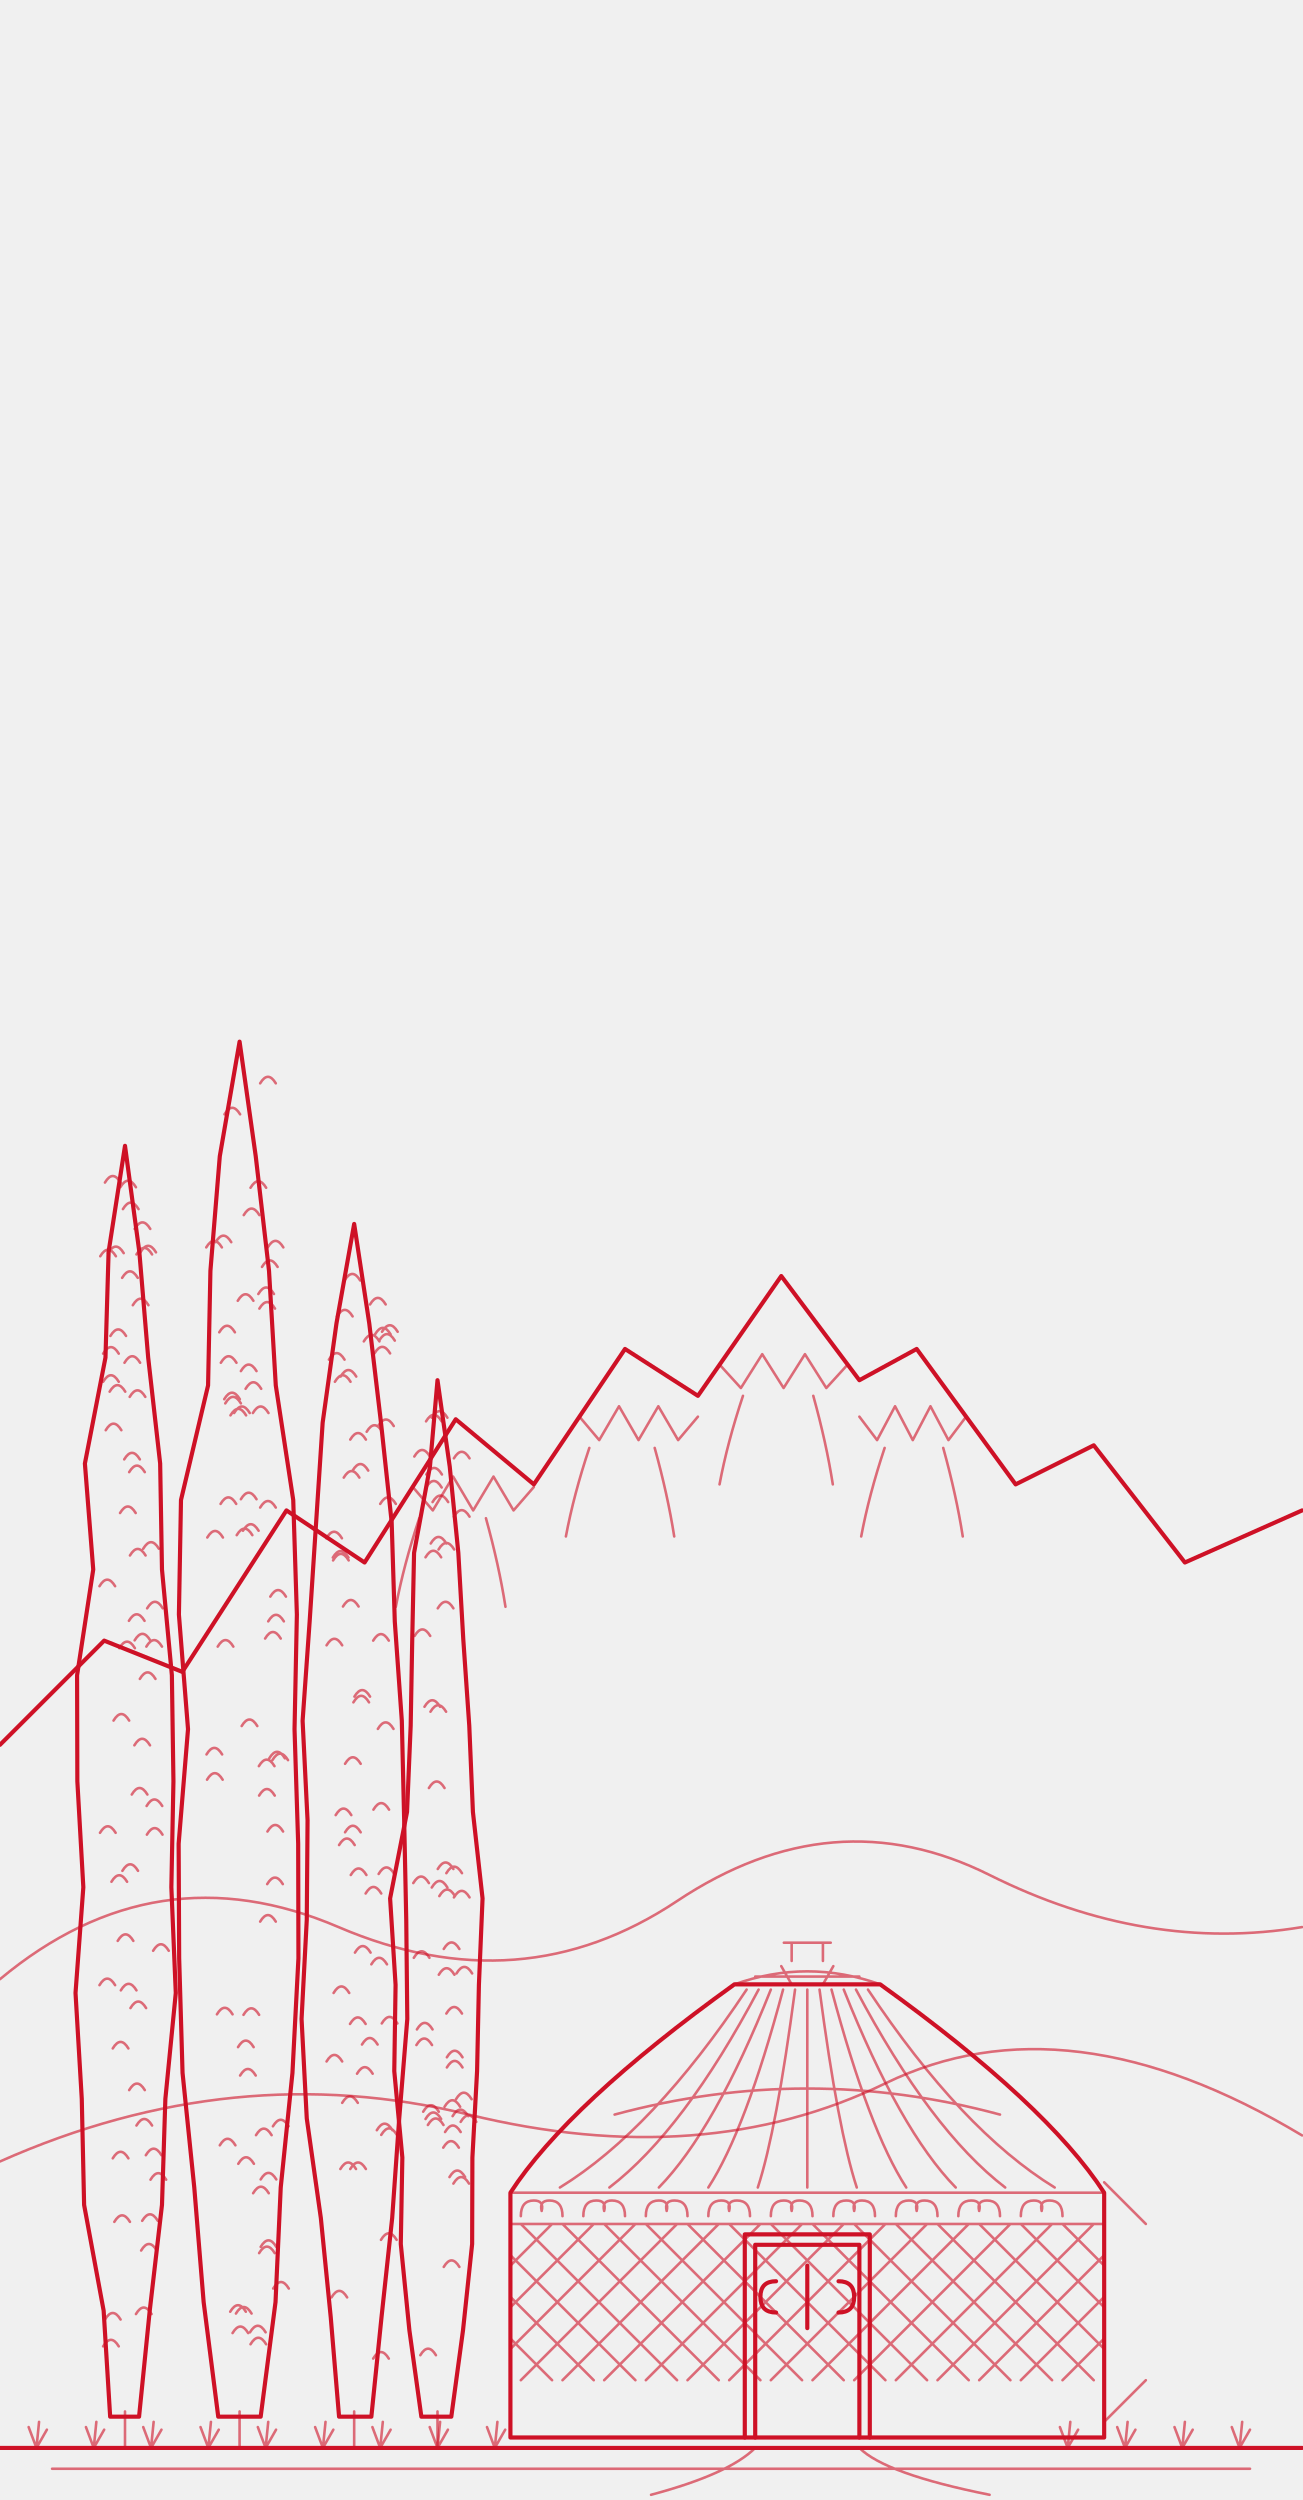
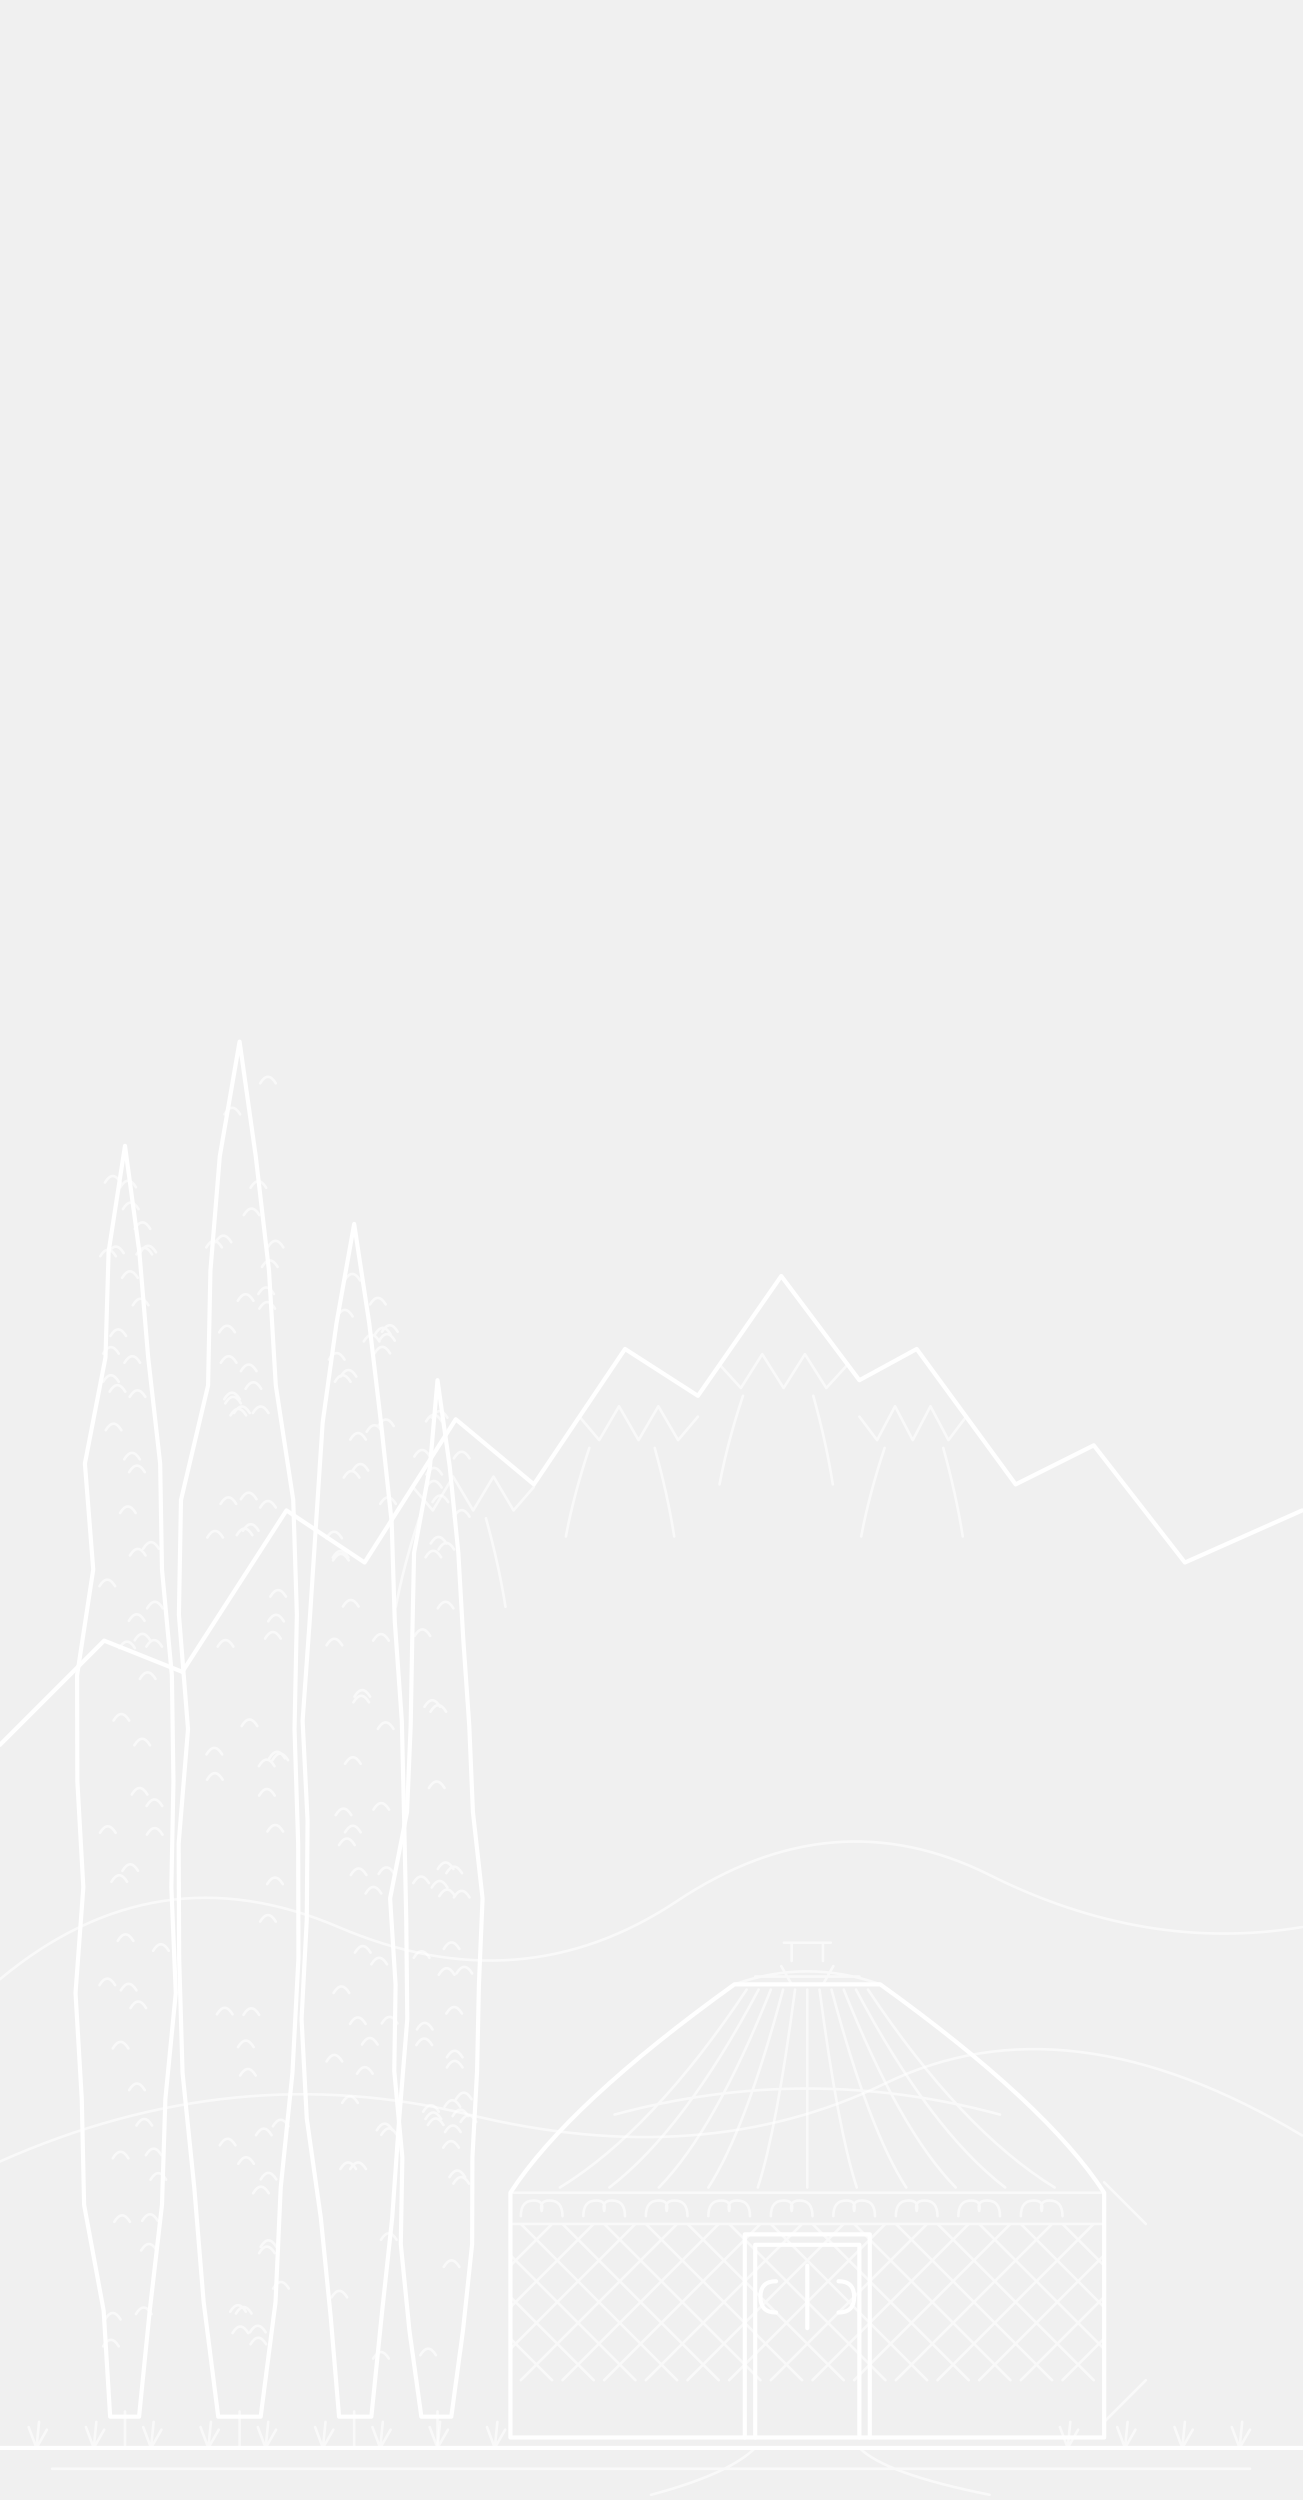
- <svg xmlns="http://www.w3.org/2000/svg" viewBox="0 30 500 960" fill="none" stroke="#CE1126" stroke-linecap="round" stroke-linejoin="round">
+ <svg xmlns="http://www.w3.org/2000/svg" viewBox="0 30 500 960" fill="none" stroke="#FFFFFF" stroke-linecap="round" stroke-linejoin="round">
  <path stroke-width="1.6" d="M0 700L40 660L70 672L110 610L140 630L175 575L205 600L240 548L268 566L300 520L330 560L352 548L390 600L420 585L455 630L500 610M0.0 970.0L500.0 970.0" />
  <path stroke-width="1" opacity=".6" d="M158.5 601L166.2 610.0L174.0 597.0L181.7 610.0L189.5 597.0L197.2 610.0L205.0 601M161.0 613q-6.0 18 -9.0 34M186.6 613q5.0 18 7.5 34M222.5 574L230.1 583.0L237.7 570.0L245.2 583.0L252.8 570.0L260.4 583.0L268.0 574M226.3 586q-6.0 18 -9.0 34M251.4 586q5.0 18 7.5 34M276.3 554L284.5 563.0L292.7 550.0L300.9 563.0L309.1 550.0L317.3 563.0L325.5 554M285.3 566q-6.0 18 -9.0 34M312.3 566q5.0 18 7.5 34M330.0 574L336.8 583.0L343.7 570.0L350.5 583.0L357.3 570.0L364.2 583.0L371.0 574M339.7 586q-6.0 18 -9.0 34M362.2 586q5.0 18 7.5 34M0 790Q60 740 130 770T260 760T380 750T500 770M0 860Q90 820 180 842T340 830T500 850M20.0 978.0L480.0 978.0M14 970l-3 -8M14 970l1 -10M14 970l4 -7M36 970l-3 -8M36 970l1 -10M36 970l4 -7M58 970l-3 -8M58 970l1 -10M58 970l4 -7M80 970l-3 -8M80 970l1 -10M80 970l4 -7M102 970l-3 -8M102 970l1 -10M102 970l4 -7M124 970l-3 -8M124 970l1 -10M124 970l4 -7M146 970l-3 -8M146 970l1 -10M146 970l4 -7M168 970l-3 -8M168 970l1 -10M168 970l4 -7M190 970l-3 -8M190 970l1 -10M190 970l4 -7M410 970l-3 -8M410 970l1 -10M410 970l4 -7M432 970l-3 -8M432 970l1 -10M432 970l4 -7M454 970l-3 -8M454 970l1 -10M454 970l4 -7M476 970l-3 -8M476 970l1 -10M476 970l4 -7M290 970Q280 980 250 988M330 970Q340 980 380 988" />
  <path class="occ" stroke-width="1.6" d="M196 966V872Q218 838 282 792L338 792Q402 838 424 872V966Z" />
  <path stroke-width="1" opacity=".6" d="M286.7 794Q250.8 848.0 215.0 870M291.3 794Q262.7 848.0 234.0 870M296.0 794Q274.5 848.0 253.0 870M300.7 794Q286.3 848.0 272.0 870M305.3 794Q298.2 848.0 291.0 870M310.0 794Q310.0 848.0 310.0 870M314.7 794Q321.8 848.0 329.0 870M319.3 794Q333.7 848.0 348.0 870M324.0 794Q345.5 848.0 367.0 870M328.7 794Q357.3 848.0 386.0 870M333.3 794Q369.2 848.0 405.0 870M196 872H424M196 884H424M200 881q0 -6 5 -6q4 0 3 4M216 881q0 -6 -5 -6q-4 0 -3 4M224 881q0 -6 5 -6q4 0 3 4M240 881q0 -6 -5 -6q-4 0 -3 4M248 881q0 -6 5 -6q4 0 3 4M264 881q0 -6 -5 -6q-4 0 -3 4M272 881q0 -6 5 -6q4 0 3 4M288 881q0 -6 -5 -6q-4 0 -3 4M296 881q0 -6 5 -6q4 0 3 4M312 881q0 -6 -5 -6q-4 0 -3 4M320 881q0 -6 5 -6q4 0 3 4M336 881q0 -6 -5 -6q-4 0 -3 4M344 881q0 -6 5 -6q4 0 3 4M360 881q0 -6 -5 -6q-4 0 -3 4M368 881q0 -6 5 -6q4 0 3 4M384 881q0 -6 -5 -6q-4 0 -3 4M392 881q0 -6 5 -6q4 0 3 4M408 881q0 -6 -5 -6q-4 0 -3 4M282 792Q310 782 338 792M290 789L330 789M300 785L304 792M320 785L316 792M304 783V776M316 783V776M301 776H319M236 842Q310 822 384 842M196 944L196 944M196 884L196 884M196 928L212 944M212 884L196 900M196 912L228 944M228 884L196 916M196 896L244 944M244 884L196 932M200 884L260 944M260 884L200 944M216 884L276 944M276 884L216 944M232 884L292 944M292 884L232 944M248 884L308 944M308 884L248 944M264 884L324 944M324 884L264 944M280 884L340 944M340 884L280 944M296 884L356 944M356 884L296 944M312 884L372 944M372 884L312 944M328 884L388 944M388 884L328 944M344 884L404 944M404 884L344 944M360 884L420 944M420 884L360 944M376 884L424 932M424 896L376 944M392 884L424 916M424 912L392 944M408 884L424 900M424 928L408 944M424 884L424 884M424 944L424 944M440 884L424 868M424 960L440 944" />
  <path stroke-width="1.6" class="occ" d="M290 966V892H330V966M286 888H334V966M286 888V966M298 906q-6 0 -6 6q0 6 6 6M322 906q6 0 6 6q0 6 -6 6M310 900v24" />
  <path class="occ" stroke-width="1.6" d="M48 470L53.5 510.7L56.9 551.3L61.5 592.0L62.2 632.7L66.0 673.3L66.6 714.0L65.8 754.7L67.5 795.3L63.5 836.0L62.2 876.7L57.5 917.3L53.4 958.0L42.3 958.0L39.8 917.3L32.3 876.7L31.4 836.0L29.0 795.3L32.0 754.7L29.7 714.0L29.6 673.3L35.8 632.7L32.6 592.0L40.5 551.3L41.7 510.7Z" />
  <path stroke-width="1" opacity=".6" d="M48 970V956M39.6 549.8q3 -5 6 0M55.0 624.7q3 -5 6 0M49.8 566.4q3 -5 6 0M45.2 775.3q3 -5 6 0M38.4 733.8q3 -5 6 0M41.5 511.2q3 -5 6 0M46.4 794.3q3 -5 6 0M49.9 627.3q3 -5 6 0M43.6 690.7q3 -5 6 0M52.4 846.2q3 -5 6 0M49.6 595.3q3 -5 6 0M56.3 723.5q3 -5 6 0M43.3 816.6q3 -5 6 0M39.6 931.0q3 -5 6 0M53.7 674.7q3 -5 6 0M47.8 553.3q3 -5 6 0M51.7 501.9q3 -5 6 0M49.6 832.6q3 -5 6 0M43.9 883.2q3 -5 6 0M50.1 801.1q3 -5 6 0M47.0 748.4q3 -5 6 0M57.8 867.0q3 -5 6 0M51.6 700.2q3 -5 6 0M52.4 511.7q3 -5 6 0M58.8 779.1q3 -5 6 0M43.3 858.8q3 -5 6 0M51.7 659.9q3 -5 6 0M47.2 494.3q3 -5 6 0M39.6 560.6q3 -5 6 0M53.9 510.9q3 -5 6 0M42.4 543.0q3 -5 6 0M56.2 662.3q3 -5 6 0M46.9 520.7q3 -5 6 0M56.4 734.5q3 -5 6 0M56.0 857.6q3 -5 6 0M46.1 611.0q3 -5 6 0M56.5 647.6q3 -5 6 0M40.3 920.7q3 -5 6 0M42.1 564.4q3 -5 6 0M47.7 590.4q3 -5 6 0M42.8 752.6q3 -5 6 0M46.2 485.9q3 -5 6 0M49.5 652.4q3 -5 6 0M52.2 918.6q3 -5 6 0M50.6 719.1q3 -5 6 0M38.2 792.3q3 -5 6 0M54.2 894.2q3 -5 6 0M54.6 882.8q3 -5 6 0M45.8 662.9q3 -5 6 0M51.0 531.2q3 -5 6 0M38.5 512.4q3 -5 6 0M40.6 579.2q3 -5 6 0M38.2 639.1q3 -5 6 0M40.3 484.1q3 -5 6 0" />
  <path class="occ" stroke-width="1.6" d="M92 430L98.2 474.0L103.3 518.0L105.9 562.0L112.6 606.0L114.0 650.0L113.1 694.0L114.5 738.0L114.6 782.0L112.3 826.0L107.8 870.0L105.8 914.0L100.1 958.0L83.8 958.0L78.2 914.0L74.6 870.0L70.1 826.0L68.8 782.0L68.6 738.0L72.2 694.0L68.7 650.0L69.5 606.0L79.9 562.0L80.8 518.0L84.4 474.0Z" />
  <path stroke-width="1" opacity=".6" d="M92 970V956M79.5 713.4q3 -5 6 0M104.6 705.9q3 -5 6 0M97.2 872.2q3 -5 6 0M88.5 573.5q3 -5 6 0M99.2 526.9q3 -5 6 0M99.4 708.2q3 -5 6 0M84.7 607.5q3 -5 6 0M104.8 846.5q3 -5 6 0M100.1 866.9q3 -5 6 0M98.3 849.9q3 -5 6 0M92.5 556.5q3 -5 6 0M79.6 620.4q3 -5 6 0M86.2 457.9q3 -5 6 0M97.1 572.6q3 -5 6 0M90.6 918.4q3 -5 6 0M104.9 908.8q3 -5 6 0M88.4 917.7q3 -5 6 0M84.8 553.3q3 -5 6 0M84.2 541.6q3 -5 6 0M102.6 753.5q3 -5 6 0M91.5 860.9q3 -5 6 0M99.9 767.9q3 -5 6 0M96.2 486.1q3 -5 6 0M99.5 895.2q3 -5 6 0M91.4 816.1q3 -5 6 0M99.6 532.5q3 -5 6 0M99.9 608.9q3 -5 6 0M89.3 925.9q3 -5 6 0M103.8 643.1q3 -5 6 0M83.3 803.5q3 -5 6 0M82.8 507.0q3 -5 6 0M100.1 892.8q3 -5 6 0M100.6 516.5q3 -5 6 0M96.2 930.2q3 -5 6 0M93.3 617.8q3 -5 6 0M79.2 509.0q3 -5 6 0M96.0 925.6q3 -5 6 0M103.4 705.2q3 -5 6 0M101.8 659.2q3 -5 6 0M84.4 853.8q3 -5 6 0M86.5 568.9q3 -5 6 0M94.3 563.3q3 -5 6 0M89.9 572.6q3 -5 6 0M102.8 509.0q3 -5 6 0M90.9 619.5q3 -5 6 0M102.7 733.3q3 -5 6 0M103.0 652.6q3 -5 6 0M92.8 692.8q3 -5 6 0M79.3 703.7q3 -5 6 0M83.6 662.3q3 -5 6 0M99.9 446.0q3 -5 6 0M91.3 529.5q3 -5 6 0M93.5 803.7q3 -5 6 0M92.5 605.7q3 -5 6 0M99.5 719.5q3 -5 6 0M93.6 496.6q3 -5 6 0M86.1 567.3q3 -5 6 0M92.2 827.0q3 -5 6 0" />
  <path class="occ" stroke-width="1.6" d="M136 500L141.8 538.2L146.3 576.3L150.4 614.5L151.6 652.7L154.3 690.8L155.2 729.0L156.0 767.2L156.4 805.3L153.3 843.5L150.6 881.7L146.5 919.8L142.6 958.0L130.2 958.0L127.0 919.8L123.2 881.7L117.8 843.5L115.8 805.3L117.8 767.2L118.1 729.0L116.2 690.8L118.9 652.7L121.4 614.5L123.9 576.3L129.2 538.2Z" />
  <path stroke-width="1" opacity=".6" d="M136 970V956M139.7 545.1q3 -5 6 0M144.7 848.0q3 -5 6 0M140.8 579.8q3 -5 6 0M128.1 795.3q3 -5 6 0M146.3 890.1q3 -5 6 0M146.0 607.5q3 -5 6 0M135.7 683.7q3 -5 6 0M143.3 935.7q3 -5 6 0M134.5 582.8q3 -5 6 0M132.5 733.6q3 -5 6 0M132.0 597.4q3 -5 6 0M125.4 821.6q3 -5 6 0M134.7 750.0q3 -5 6 0M132.3 521.7q3 -5 6 0M136.3 779.8q3 -5 6 0M146.7 541.4q3 -5 6 0M146.4 849.8q3 -5 6 0M130.8 558.6q3 -5 6 0M142.1 530.9q3 -5 6 0M127.9 629.2q3 -5 6 0M145.1 693.9q3 -5 6 0M130.7 862.9q3 -5 6 0M145.2 577.6q3 -5 6 0M140.4 757.1q3 -5 6 0M126.3 552.1q3 -5 6 0M134.4 807.2q3 -5 6 0M145.6 544.8q3 -5 6 0M142.6 784.3q3 -5 6 0M143.8 549.7q3 -5 6 0M144.0 542.4q3 -5 6 0M132.5 707.3q3 -5 6 0M145.4 749.6q3 -5 6 0M127.8 628.1q3 -5 6 0M130.2 738.5q3 -5 6 0M128.6 560.6q3 -5 6 0M129.4 535.5q3 -5 6 0M131.7 646.9q3 -5 6 0M131.4 837.5q3 -5 6 0M128.9 727.0q3 -5 6 0M125.4 661.8q3 -5 6 0M125.3 620.7q3 -5 6 0M137.1 826.3q3 -5 6 0M135.4 594.7q3 -5 6 0M127.3 912.2q3 -5 6 0M134.5 862.9q3 -5 6 0M143.4 724.9q3 -5 6 0M136.1 681.5q3 -5 6 0M146.6 807.0q3 -5 6 0M143.3 660.0q3 -5 6 0M139.0 815.1q3 -5 6 0" />
  <path class="occ" stroke-width="1.6" d="M168 560L172.7 593.2L176.0 626.3L177.9 659.5L180.2 692.7L181.6 725.8L185.3 759.0L183.9 792.2L183.2 825.3L181.4 858.5L181.3 891.7L177.8 924.8L173.3 958.0L161.8 958.0L157.2 924.8L153.9 891.7L154.5 858.5L151.4 825.3L151.9 792.2L149.8 759.0L156.3 725.8L157.7 692.7L158.3 659.5L159.0 626.3L165.1 593.2Z" />
  <path stroke-width="1" opacity=".6" d="M168 970V956M165.3 687.3q3 -5 6 0M165.8 574.4q3 -5 6 0M168.1 747.7q3 -5 6 0M168.1 647.6q3 -5 6 0M163.6 575.8q3 -5 6 0M166.1 606.8q3 -5 6 0M159.1 589.3q3 -5 6 0M163.0 685.4q3 -5 6 0M168.5 788.3q3 -5 6 0M170.9 848.7q3 -5 6 0M175.1 836.1q3 -5 6 0M164.7 716.6q3 -5 6 0M161.4 934.4q3 -5 6 0M170.7 839.0q3 -5 6 0M174.3 590.0q3 -5 6 0M170.4 900.5q3 -5 6 0M173.8 842.6q3 -5 6 0M168.4 625.0q3 -5 6 0M174.3 758.6q3 -5 6 0M174.1 868.5q3 -5 6 0M175.3 787.8q3 -5 6 0M171.6 823.9q3 -5 6 0M159.2 658.2q3 -5 6 0M165.4 622.7q3 -5 6 0M174.3 612.4q3 -5 6 0M170.4 778.4q3 -5 6 0M171.4 803.2q3 -5 6 0M158.7 753.1q3 -5 6 0M172.6 866.0q3 -5 6 0M168.7 758.1q3 -5 6 0M159.9 815.3q3 -5 6 0M163.4 843.7q3 -5 6 0M163.6 601.2q3 -5 6 0M162.5 840.9q3 -5 6 0M176.9 844.8q3 -5 6 0M165.8 754.8q3 -5 6 0M171.4 749.3q3 -5 6 0M170.2 854.7q3 -5 6 0M160.1 809.3q3 -5 6 0M163.4 628.0q3 -5 6 0M164.3 846.0q3 -5 6 0M158.9 781.8q3 -5 6 0M163.7 596.2q3 -5 6 0M171.6 820.0q3 -5 6 0" />
</svg>
